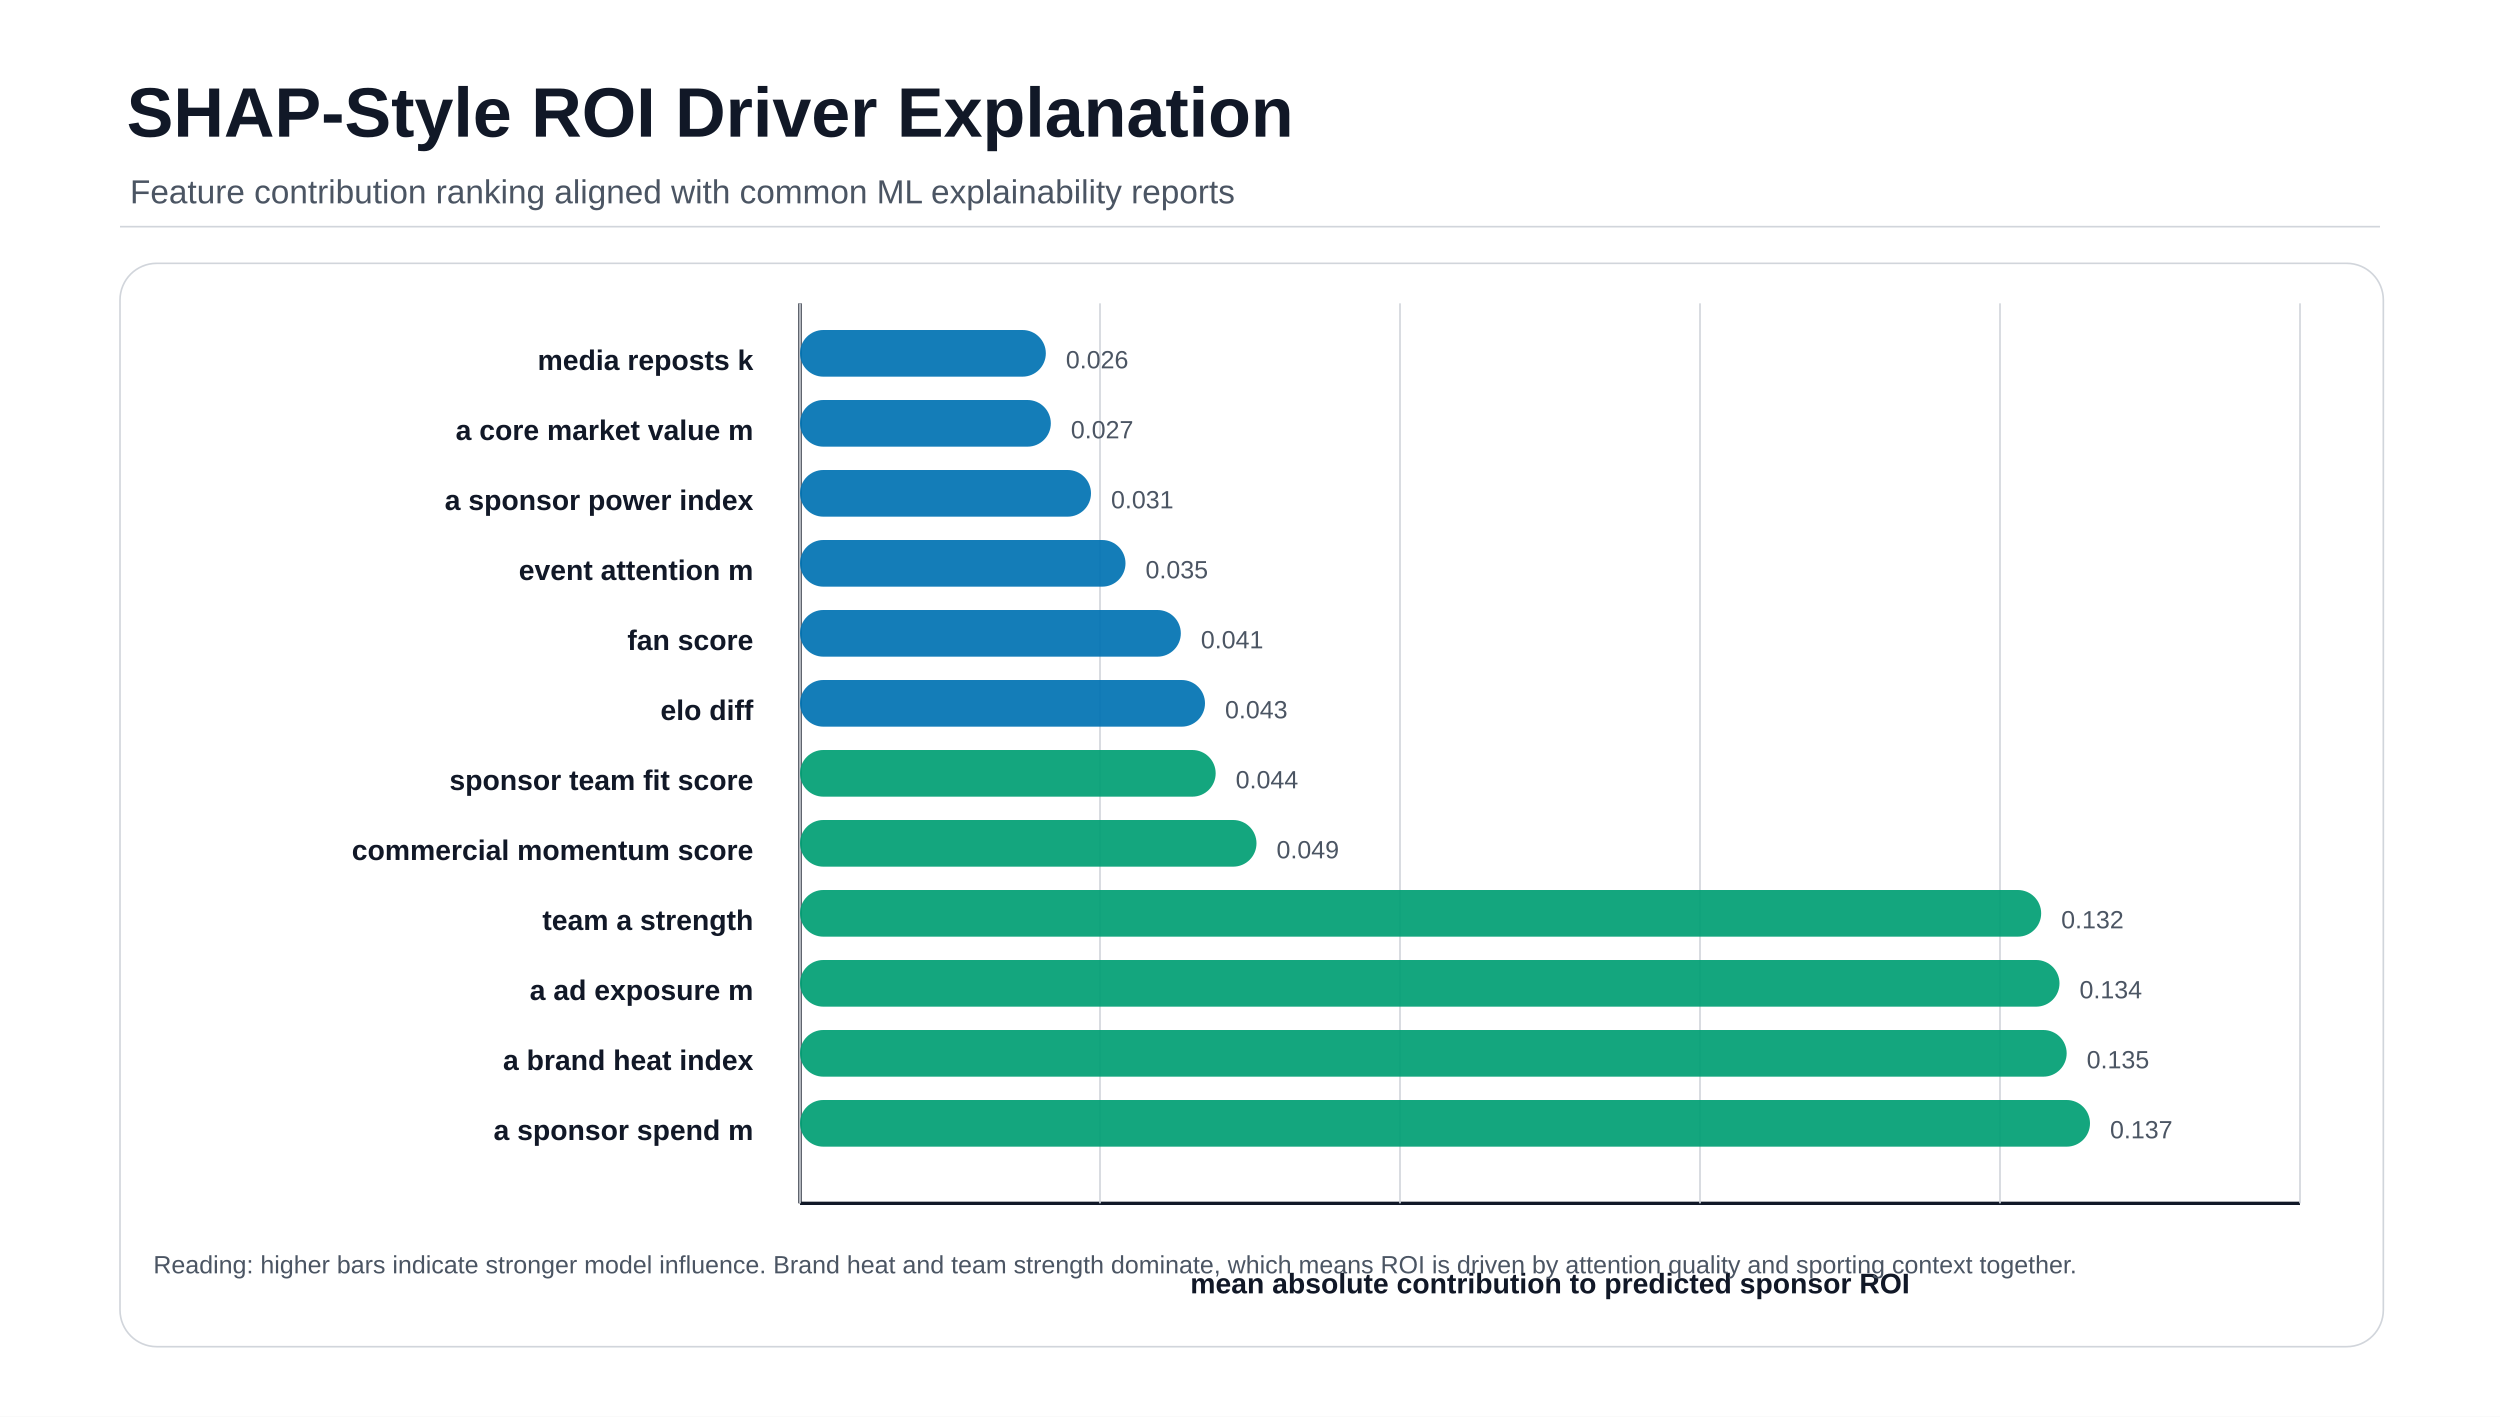
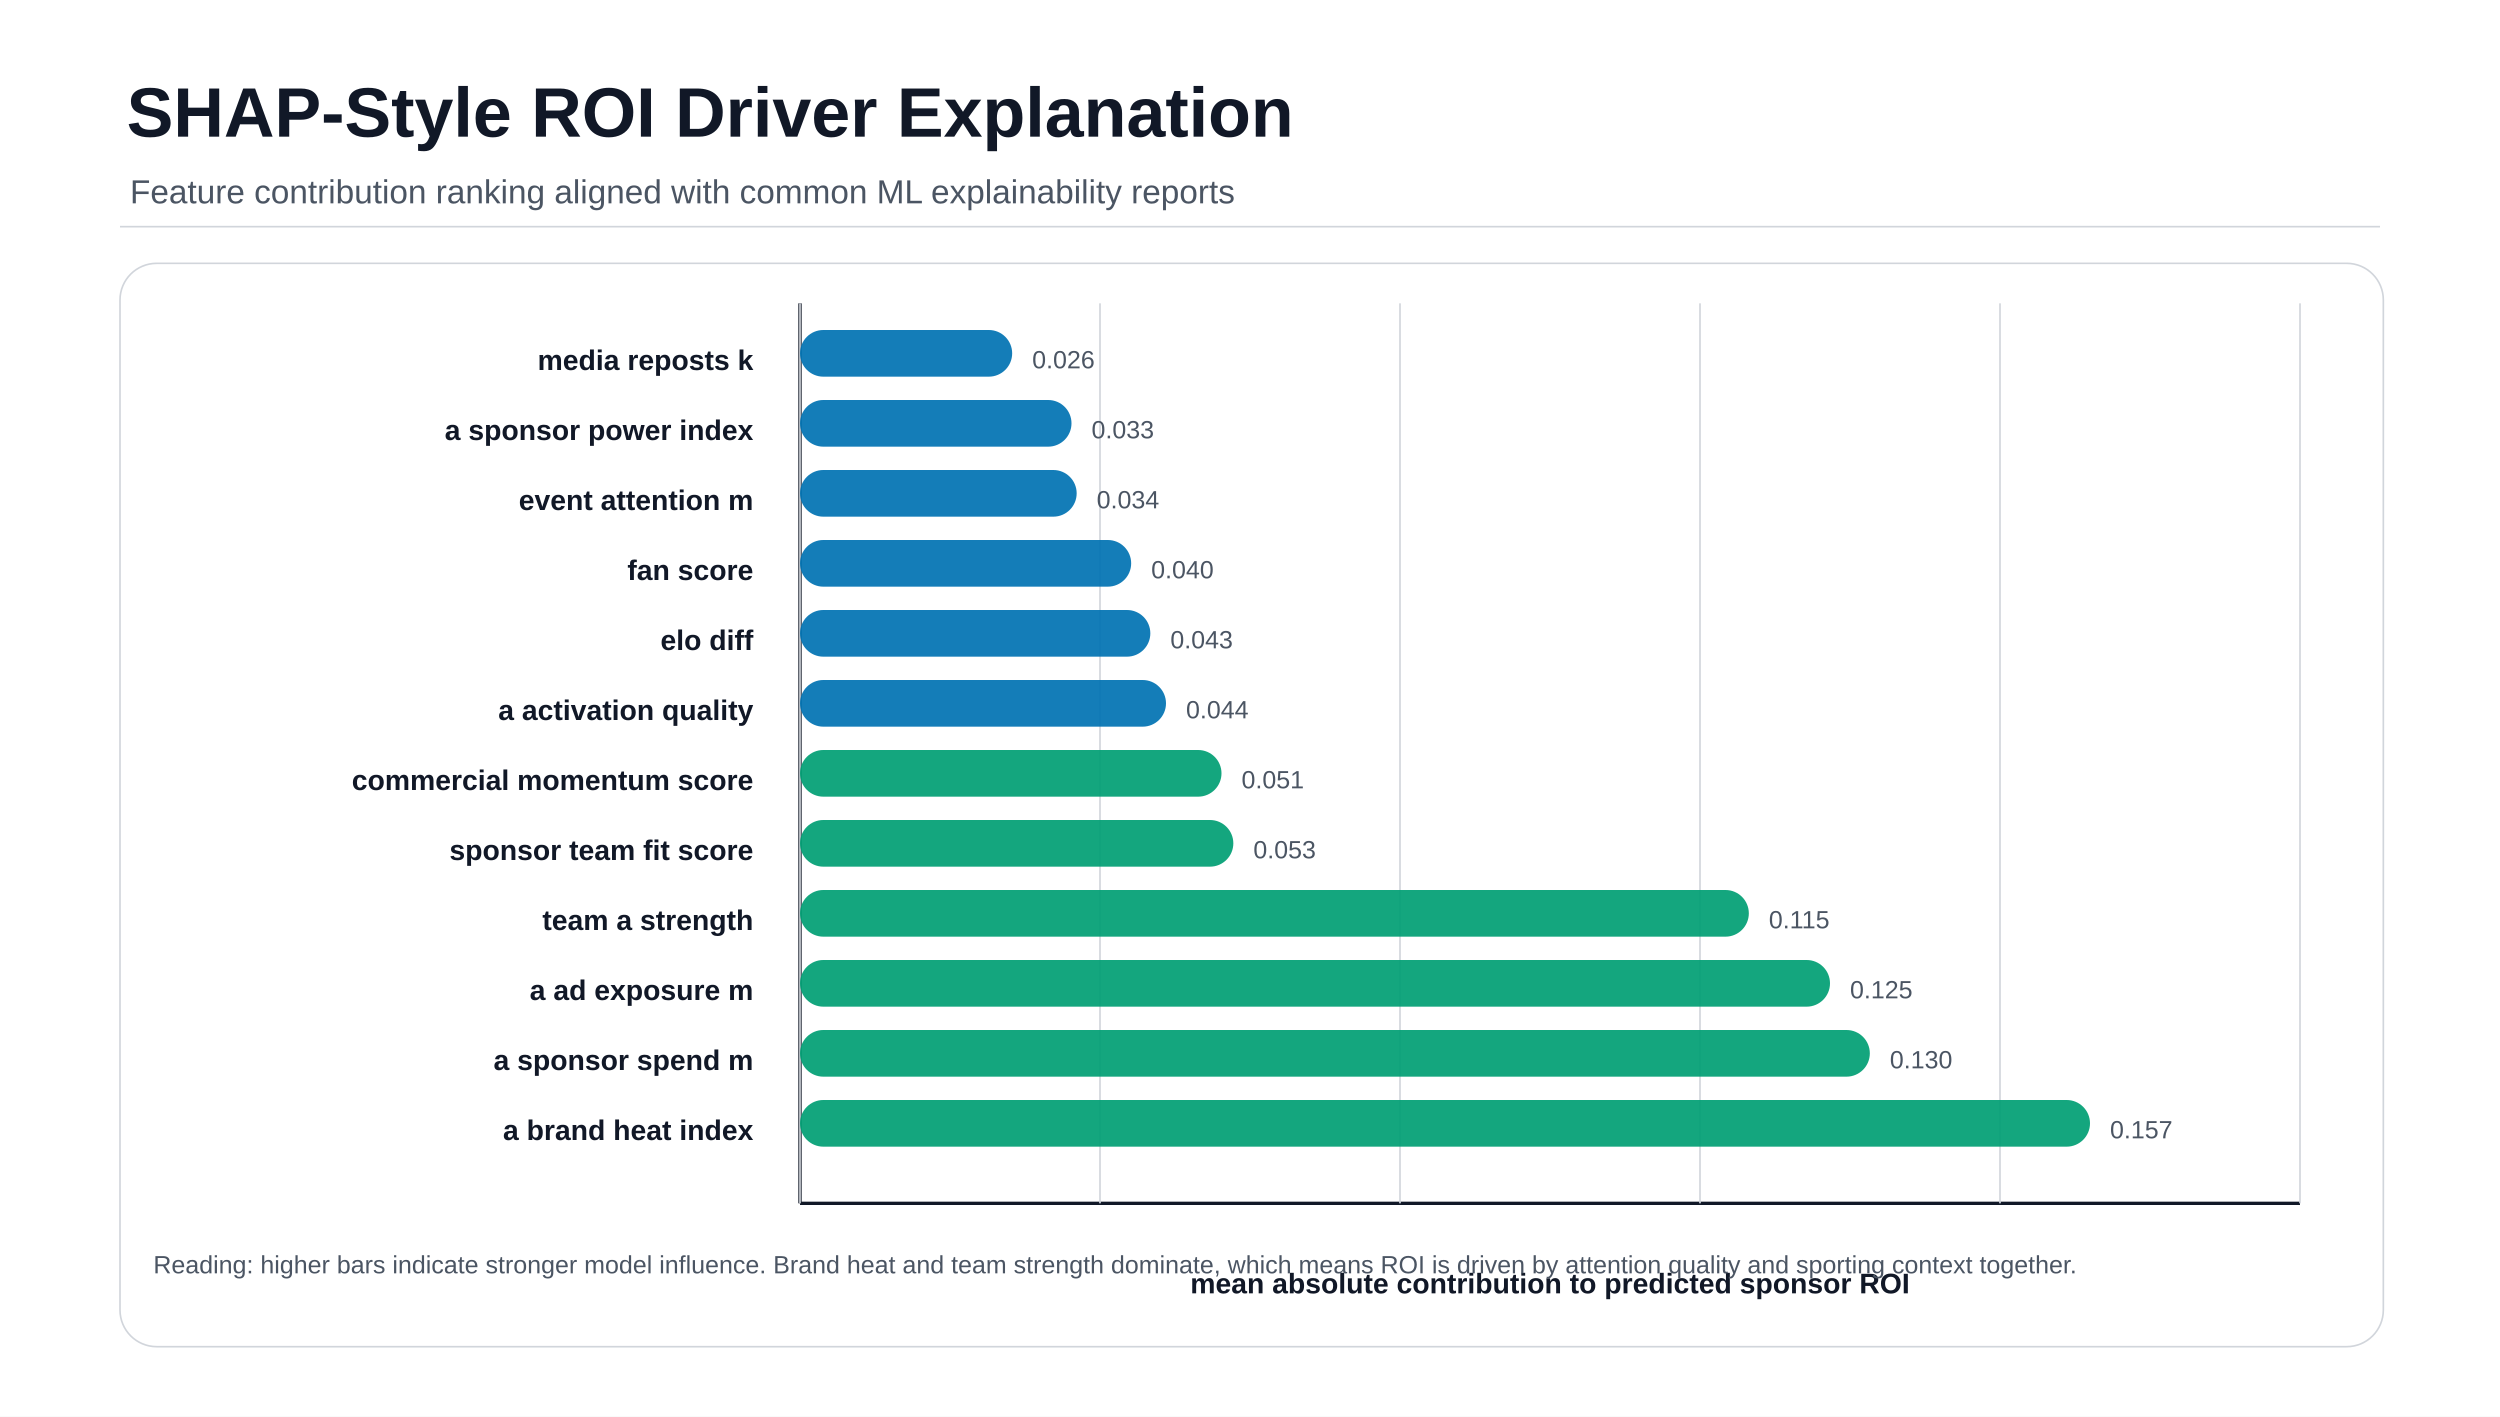
<svg xmlns="http://www.w3.org/2000/svg" width="1500" height="850" viewBox="0 0 1500 850">
  <rect width="1500" height="850" fill="#ffffff" />
  <line x1="72" y1="136" x2="1428" y2="136" stroke="#d1d5db" stroke-width="1" />
  <style>
    .title { font: 700 42px Arial, Helvetica, sans-serif; fill: #111827; }
    .subtitle { font: 400 20px Arial, Helvetica, sans-serif; fill: #4b5563; }
    .h { font: 700 23px Arial, Helvetica, sans-serif; fill: #111827; }
    .label { font: 600 17px Arial, Helvetica, sans-serif; fill: #111827; }
    .small { font: 400 15px Arial, Helvetica, sans-serif; fill: #4b5563; }
    .tiny { font: 400 12px Arial, Helvetica, sans-serif; fill: #4b5563; }
    .white { fill: #ffffff; }
  </style>
  <text x="76" y="82" class="title">SHAP-Style ROI Driver Explanation</text>
  <text x="78" y="122" class="subtitle">Feature contribution ranking aligned with common ML explainability reports</text>
  <rect x="72" y="158" width="1358" height="650" rx="22" fill="#ffffff" stroke="#d1d5db" />
  <line x1="480" y1="182" x2="480" y2="722" stroke="#111827" stroke-width="2" />
  <line x1="480" y1="722" x2="1380" y2="722" stroke="#111827" stroke-width="2" />
  <line x1="480.0" y1="182" x2="480.0" y2="722" stroke="#d1d5db" stroke-width="1" />
  <line x1="660.0" y1="182" x2="660.0" y2="722" stroke="#d1d5db" stroke-width="1" />
  <line x1="840.0" y1="182" x2="840.0" y2="722" stroke="#d1d5db" stroke-width="1" />
  <line x1="1020.0" y1="182" x2="1020.0" y2="722" stroke="#d1d5db" stroke-width="1" />
  <line x1="1200.0" y1="182" x2="1200.0" y2="722" stroke="#d1d5db" stroke-width="1" />
  <line x1="1380.0" y1="182" x2="1380.0" y2="722" stroke="#d1d5db" stroke-width="1" />
  <text x="452" y="222" text-anchor="end" class="label">media reposts k</text>
-   <rect x="480" y="198" width="147.5" height="28" rx="14" fill="#0072B2" opacity="0.92" />
-   <text x="639.5" y="221" class="small">0.026</text>
-   <text x="452" y="264" text-anchor="end" class="label">a core market value m</text>
-   <rect x="480" y="240" width="150.5" height="28" rx="14" fill="#0072B2" opacity="0.92" />
-   <text x="642.5" y="263" class="small">0.027</text>
-   <text x="452" y="306" text-anchor="end" class="label">a sponsor power index</text>
-   <rect x="480" y="282" width="174.6" height="28" rx="14" fill="#0072B2" opacity="0.92" />
-   <text x="666.6" y="305" class="small">0.031</text>
-   <text x="452" y="348" text-anchor="end" class="label">event attention m</text>
-   <rect x="480" y="324" width="195.3" height="28" rx="14" fill="#0072B2" opacity="0.92" />
-   <text x="687.3" y="347" class="small">0.035</text>
-   <text x="452" y="390" text-anchor="end" class="label">fan score</text>
-   <rect x="480" y="366" width="228.5" height="28" rx="14" fill="#0072B2" opacity="0.92" />
-   <text x="720.5" y="389" class="small">0.041</text>
-   <text x="452" y="432" text-anchor="end" class="label">elo diff</text>
-   <rect x="480" y="408" width="243.0" height="28" rx="14" fill="#0072B2" opacity="0.92" />
-   <text x="735.0" y="431" class="small">0.043</text>
-   <text x="452" y="474" text-anchor="end" class="label">sponsor team fit score</text>
-   <rect x="480" y="450" width="249.4" height="28" rx="14" fill="#009E73" opacity="0.92" />
-   <text x="741.4" y="473" class="small">0.044</text>
-   <text x="452" y="516" text-anchor="end" class="label">commercial momentum score</text>
-   <rect x="480" y="492" width="273.9" height="28" rx="14" fill="#009E73" opacity="0.92" />
-   <text x="765.9" y="515" class="small">0.049</text>
+   <rect x="480" y="198" width="127.3" height="28" rx="14" fill="#0072B2" opacity="0.92" />
+   <text x="619.3" y="221" class="small">0.026</text>
+   <text x="452" y="264" text-anchor="end" class="label">a sponsor power index</text>
+   <rect x="480" y="240" width="162.9" height="28" rx="14" fill="#0072B2" opacity="0.92" />
+   <text x="654.9" y="263" class="small">0.033</text>
+   <text x="452" y="306" text-anchor="end" class="label">event attention m</text>
+   <rect x="480" y="282" width="166.0" height="28" rx="14" fill="#0072B2" opacity="0.92" />
+   <text x="658.0" y="305" class="small">0.034</text>
+   <text x="452" y="348" text-anchor="end" class="label">fan score</text>
+   <rect x="480" y="324" width="198.7" height="28" rx="14" fill="#0072B2" opacity="0.92" />
+   <text x="690.7" y="347" class="small">0.040</text>
+   <text x="452" y="390" text-anchor="end" class="label">elo diff</text>
+   <rect x="480" y="366" width="210.2" height="28" rx="14" fill="#0072B2" opacity="0.92" />
+   <text x="702.2" y="389" class="small">0.043</text>
+   <text x="452" y="432" text-anchor="end" class="label">a activation quality</text>
+   <rect x="480" y="408" width="219.6" height="28" rx="14" fill="#0072B2" opacity="0.92" />
+   <text x="711.6" y="431" class="small">0.044</text>
+   <text x="452" y="474" text-anchor="end" class="label">commercial momentum score</text>
+   <rect x="480" y="450" width="252.9" height="28" rx="14" fill="#009E73" opacity="0.92" />
+   <text x="744.9" y="473" class="small">0.051</text>
+   <text x="452" y="516" text-anchor="end" class="label">sponsor team fit score</text>
+   <rect x="480" y="492" width="260.0" height="28" rx="14" fill="#009E73" opacity="0.92" />
+   <text x="752.0" y="515" class="small">0.053</text>
  <text x="452" y="558" text-anchor="end" class="label">team a strength</text>
-   <rect x="480" y="534" width="744.7" height="28" rx="14" fill="#009E73" opacity="0.92" />
-   <text x="1236.7" y="557" class="small">0.132</text>
+   <rect x="480" y="534" width="569.3" height="28" rx="14" fill="#009E73" opacity="0.92" />
+   <text x="1061.3" y="557" class="small">0.115</text>
  <text x="452" y="600" text-anchor="end" class="label">a ad exposure m</text>
-   <rect x="480" y="576" width="755.7" height="28" rx="14" fill="#009E73" opacity="0.92" />
-   <text x="1247.7" y="599" class="small">0.134</text>
-   <text x="452" y="642" text-anchor="end" class="label">a brand heat index</text>
-   <rect x="480" y="618" width="760.0" height="28" rx="14" fill="#009E73" opacity="0.92" />
-   <text x="1252.0" y="641" class="small">0.135</text>
-   <text x="452" y="684" text-anchor="end" class="label">a sponsor spend m</text>
+   <rect x="480" y="576" width="618.0" height="28" rx="14" fill="#009E73" opacity="0.92" />
+   <text x="1110.0" y="599" class="small">0.125</text>
+   <text x="452" y="642" text-anchor="end" class="label">a sponsor spend m</text>
+   <rect x="480" y="618" width="641.9" height="28" rx="14" fill="#009E73" opacity="0.92" />
+   <text x="1133.9" y="641" class="small">0.130</text>
+   <text x="452" y="684" text-anchor="end" class="label">a brand heat index</text>
  <rect x="480" y="660" width="774.0" height="28" rx="14" fill="#009E73" opacity="0.92" />
-   <text x="1266.0" y="683" class="small">0.137</text>
+   <text x="1266.0" y="683" class="small">0.157</text>
  <text x="930.0" y="776" text-anchor="middle" class="label">mean absolute contribution to predicted sponsor ROI</text>
  <text x="92" y="764" class="small">Reading: higher bars indicate stronger model influence. Brand heat and team strength dominate, which means ROI is driven by attention quality and sporting context together.</text>
</svg>
